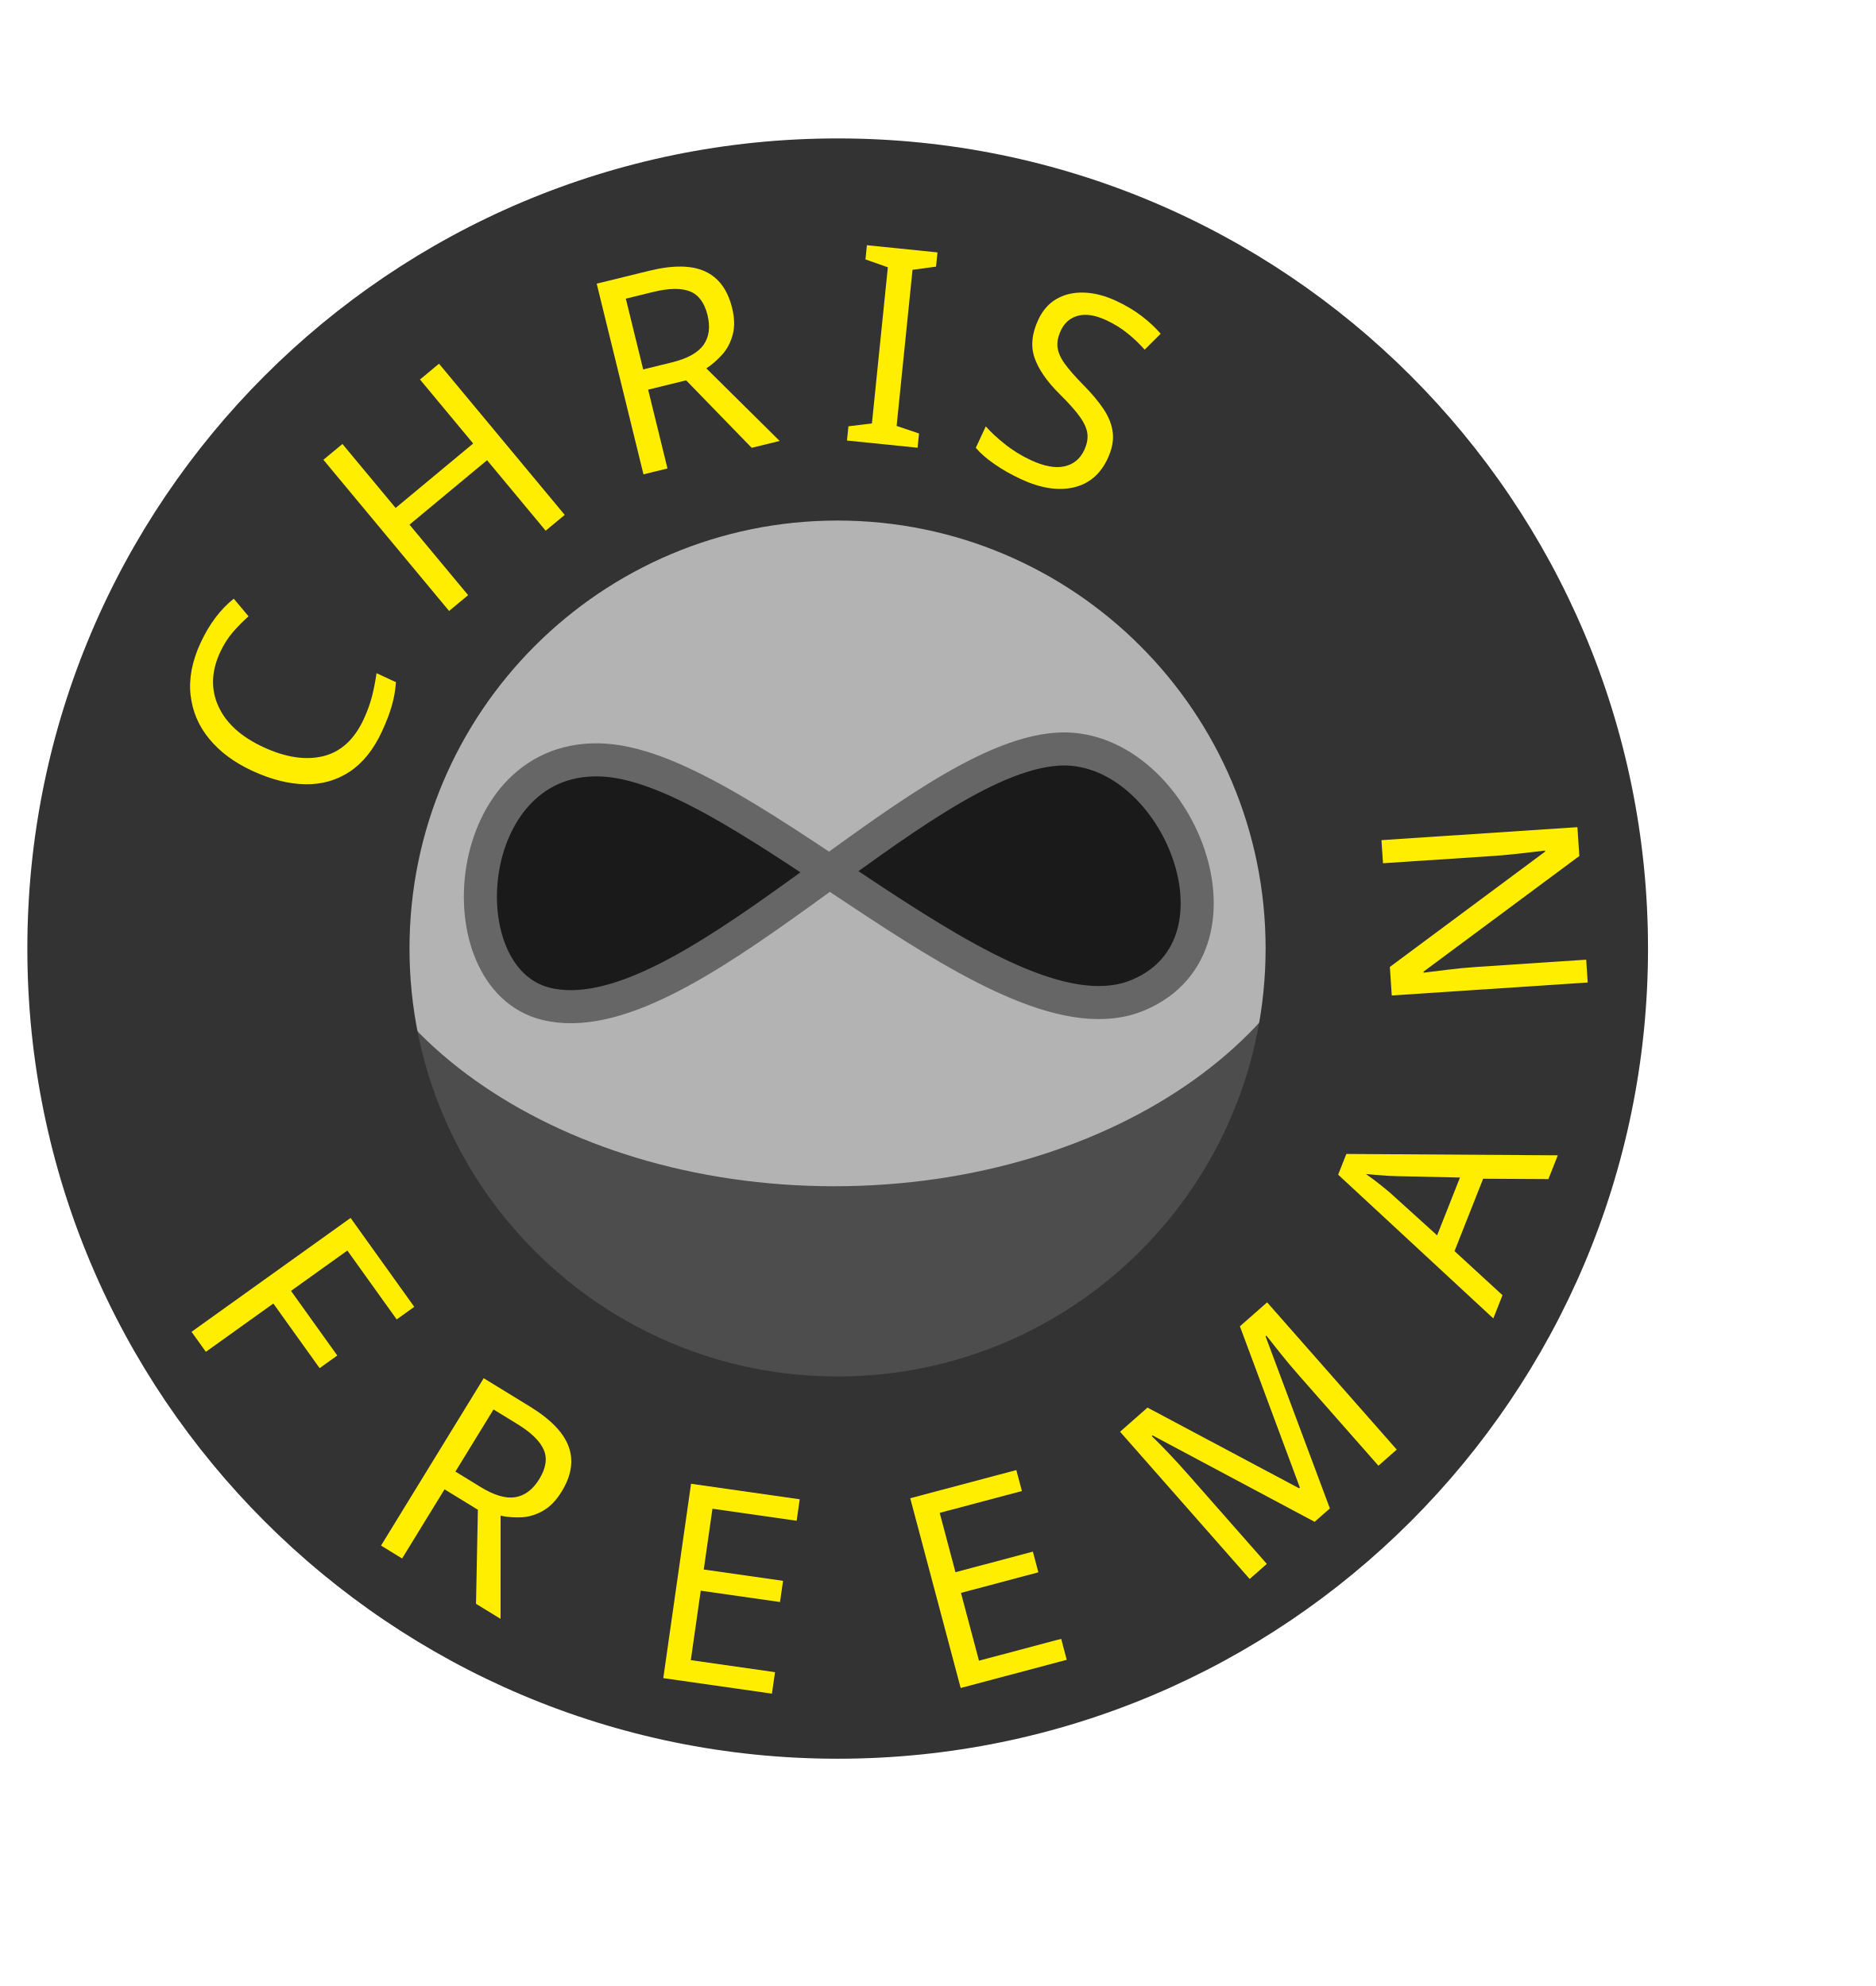
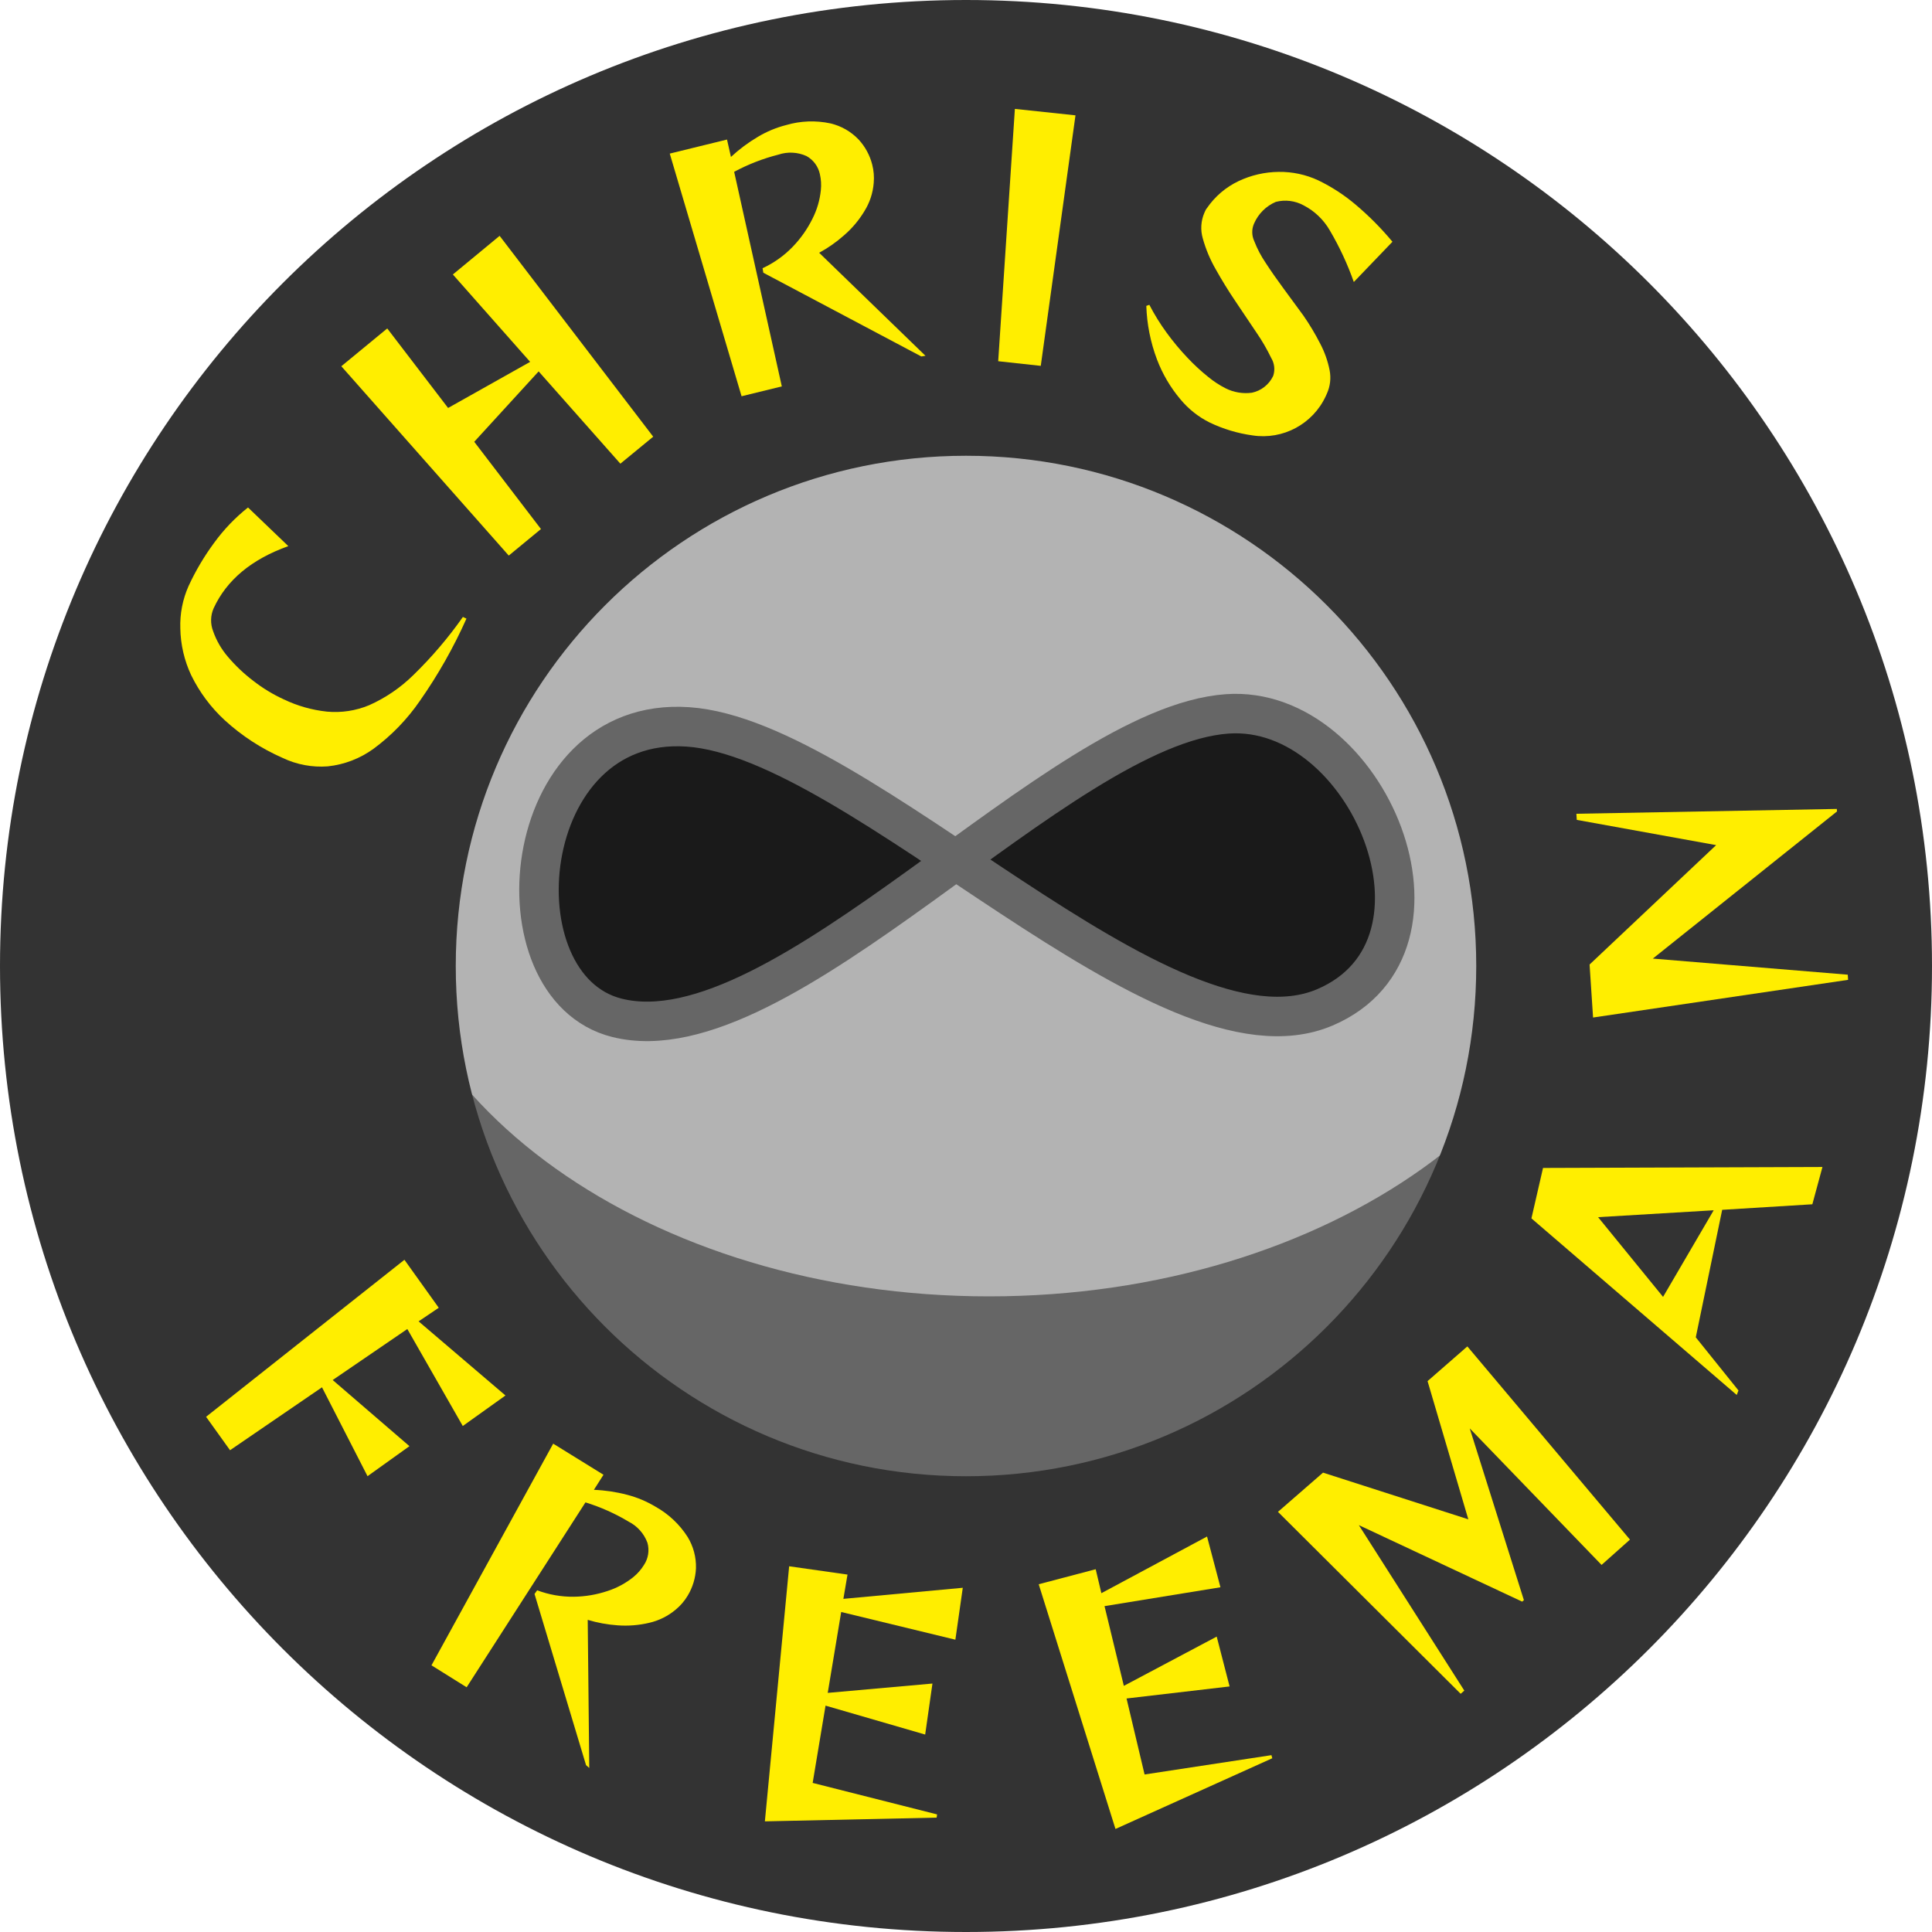
- <svg xmlns="http://www.w3.org/2000/svg" id="Layer_4" data-name="Layer 4" viewBox="0 0 301.19 318.95">
+ <svg xmlns="http://www.w3.org/2000/svg" id="Layer_4" data-name="Layer 4" viewBox="0 0 300 300">
  <defs>
    <style>
      .cls-1 {
-         fill: #4d4d4d;
+         fill: #666;
      }

      .cls-2 {
        fill: #b3b3b3;
      }

      .cls-3 {
        fill: #1a1a1a;
        stroke: #666;
        stroke-miterlimit: 10;
-         stroke-width: 5.31px;
+         stroke-width: 6.13px;
      }

      .cls-4 {
        fill: #333;
      }

      .cls-5 {
-         font-size: 44.16px;
        fill: #fe0;
-         font-family: ReggaeOne-Regular, Reggae One;
      }
    </style>
  </defs>
  <g>
-     <circle class="cls-1" cx="133.95" cy="152.05" r="123.8" />
-     <ellipse class="cls-2" cx="133.95" cy="132.31" rx="81.61" ry="58.2" />
-     <path id="_1" class="cls-3" d="M424.48,361.35c-22.86,1.61-59.83,46.43-82.06,40.88-16.61-4.15-13.56-40.69,9.52-39.12,23.35,1.58,64.12,46.87,85.65,37.71C457,392.58,443.35,360,424.48,361.35Z" transform="translate(-254.79 -241.03)" />
-     <path class="cls-4" d="M389.29,263.26A130.11,130.11,0,1,0,519.4,393.37,130.11,130.11,0,0,0,389.29,263.26Zm0,198.83A68.73,68.73,0,1,1,458,393.37,68.73,68.73,0,0,1,389.29,462.09Z" transform="translate(-254.79 -241.03)" />
+     <circle class="cls-1" cx="149.37" cy="149.67" r="142.73" />
+     <ellipse class="cls-2" cx="153.57" cy="133.37" rx="95.26" ry="67.93" />
+     <path id="_1" class="cls-3" d="M190.57,110.85c-26.4,1.86-69.08,53.61-94.76,47.2-19.18-4.79-15.65-47,11-45.18,27,1.83,74,54.14,98.9,43.56C228.06,146.91,212.36,109.31,190.57,110.85Z" />
+     <path class="cls-4" d="M150,0A150,150,0,1,0,300,150,150,150,0,0,0,150,0Zm0,229.23A79.23,79.23,0,1,1,229.23,150,79.23,79.23,0,0,1,150,229.23Z" />
    <g id="christian_freeman" data-name="christian freeman">
-       <text class="cls-5" transform="translate(53.72 132.87) rotate(-65.17)">C</text>
-       <text class="cls-5" transform="matrix(0.77, -0.64, 0.64, 0.77, 68.81, 100.86)">H</text>
-       <text class="cls-5" transform="translate(99.16 77.2) rotate(-13.78)">R</text>
-       <text class="cls-5" transform="translate(134.24 70.57) rotate(5.82)">I</text>
-       <text class="cls-5" transform="translate(154.19 71.93) rotate(24.98)">S</text>
-       <text class="cls-5" transform="matrix(0.72, 0.69, -0.69, 0.72, 184.9, 88.3)"> </text>
-       <text class="cls-5" transform="matrix(0.58, 0.81, -0.81, 0.58, 28.27, 210.42)">F</text>
-       <text class="cls-5" transform="translate(57.53 245.98) rotate(31.52)">R</text>
-       <text class="cls-5" transform="translate(102.26 268.9) rotate(8.13)">E</text>
-       <text class="cls-5" transform="translate(150.11 272.19) rotate(-14.88)">E</text>
-       <text class="cls-5" transform="matrix(0.75, -0.66, 0.66, 0.75, 197.44, 256.41)">M</text>
-       <text class="cls-5" transform="translate(239.77 211.74) rotate(-68.43)">A</text>
-       <text class="cls-5" transform="translate(255.21 162.06) rotate(-93.79)">N</text>
+       <g>
+         <path class="cls-5" d="M72.43,96.06a76.53,76.53,0,0,1-7.24,12.78A31.24,31.24,0,0,1,58,116.27,14.71,14.71,0,0,1,50.89,119a13.84,13.84,0,0,1-7-1.31,32.93,32.93,0,0,1-9-5.86,23.56,23.56,0,0,1-5.21-7A17.84,17.84,0,0,1,28,97.57,14.9,14.9,0,0,1,29.28,91a38.41,38.41,0,0,1,4-6.75,28,28,0,0,1,5.23-5.45l6.26,6q-8.57,3.07-11.6,9.66A4.64,4.64,0,0,0,33.09,98a12.35,12.35,0,0,0,2.31,4,25,25,0,0,0,3.93,3.72,23.83,23.83,0,0,0,4.74,2.88,20.52,20.52,0,0,0,6.69,1.9,13.72,13.72,0,0,0,6.57-1,23.32,23.32,0,0,0,6.88-4.7,63.63,63.63,0,0,0,7.67-9Z" />
+         <path class="cls-5" d="M96.33,72,83.64,57.67l-10,10.93L84,82.15l-5,4.12-26-29.4L60.13,51l9.45,12.35,12.74-7.16-12-13.57,7.26-6,23.85,31.19Z" />
+         <path class="cls-5" d="M143.06,55.35l-24.53-13-.12-.7a15.61,15.61,0,0,0,4.7-3.35,17.32,17.32,0,0,0,3.07-4.38,12.59,12.59,0,0,0,1.28-4.38,7.51,7.51,0,0,0-.15-2.5,4.22,4.22,0,0,0-2.08-2.81,6,6,0,0,0-4.36-.22A30.37,30.37,0,0,0,114,26.68L121.4,60l-6.25,1.53L104,23.85l8.89-2.18.61,2.7a24,24,0,0,1,4.18-3.12,16.41,16.41,0,0,1,4.39-1.83,14,14,0,0,1,6.88-.26,8.84,8.84,0,0,1,4.37,2.5,9,9,0,0,1,2.12,3.91,8.43,8.43,0,0,1,.23,2.84,9.67,9.67,0,0,1-1.44,4.37,15.54,15.54,0,0,1-3.17,3.76,20.87,20.87,0,0,1-3.86,2.71l16.51,16Z" />
+         <path class="cls-5" d="M155,56.09l2.59-39.18,9.41,1-5.39,38.9Z" />
+         <path class="cls-5" d="M205.87,61.5a10.74,10.74,0,0,1-11.37,6.11,22.48,22.48,0,0,1-6.66-2A14,14,0,0,1,183.29,62a21.32,21.32,0,0,1-3.64-6.2A25.83,25.83,0,0,1,178,47.5l.47-.17a33.29,33.29,0,0,0,2.71,4.37,38.94,38.94,0,0,0,3.22,3.86,30.9,30.9,0,0,0,3.25,3,14.72,14.72,0,0,0,2.65,1.73,7,7,0,0,0,4.1.69,4.71,4.71,0,0,0,3.26-2.53l.06-.14a3.32,3.32,0,0,0-.33-2.73,29.75,29.75,0,0,0-2.33-4l-3.21-4.78c-1.13-1.67-2.15-3.34-3.08-5a20.67,20.67,0,0,1-2-4.77,5.89,5.89,0,0,1,.25-4l.18-.39a1.46,1.46,0,0,1,.21-.32,12.41,12.41,0,0,1,4.92-4.2,14.9,14.9,0,0,1,6.22-1.43,14.09,14.09,0,0,1,6.14,1.31,27.48,27.48,0,0,1,5.85,3.81,46,46,0,0,1,5.68,5.73l-6,6.25a45.61,45.61,0,0,0-3.72-8,10,10,0,0,0-4.07-3.9,5.92,5.92,0,0,0-4.33-.54,6.44,6.44,0,0,0-3.36,3.34l-.06.14a3.29,3.29,0,0,0,.07,2.59,16.9,16.9,0,0,0,1.79,3.41q1.23,1.89,2.79,4T202.39,49A37.83,37.83,0,0,1,205,53.36a15.15,15.15,0,0,1,1.46,4.12,6,6,0,0,1-.43,3.66Z" />
+       </g>
+       <g>
+         <path class="cls-5" d="M50,215.42l-14.28,9.77L32,220,62.8,195.62l5.33,7.45L65,205.18l13.49,11.51-6.63,4.74-8.61-15.06-11.59,7.92,11.92,10.27-6.51,4.66Z" />
+         <path class="cls-5" d="M91,274.09l-8-26.58.41-.57a15.61,15.61,0,0,0,5.69,1,17.17,17.17,0,0,0,5.27-.9,12.57,12.57,0,0,0,4-2.17A7.58,7.58,0,0,0,100,243a4.17,4.17,0,0,0,.53-3.45,6,6,0,0,0-2.9-3.26,30.4,30.4,0,0,0-6.72-3L72.46,262,67,258.59,85.9,224.17,93.71,229l-1.49,2.34a24.06,24.06,0,0,1,5.16.77,16.56,16.56,0,0,1,4.39,1.84,14,14,0,0,1,5,4.7,8.85,8.85,0,0,1,1.3,4.87,9,9,0,0,1-1.29,4.26,8.32,8.32,0,0,1-1.86,2.16,9.72,9.72,0,0,1-4.11,2.05,16.11,16.11,0,0,1-4.91.39,21.24,21.24,0,0,1-4.64-.85l.24,23Z" />
+         <path class="cls-5" d="M118.77,282.82l3.77-39.61,9.06,1.29-.64,3.77,18.54-1.72-1.15,8.06-17.73-4.3-2.09,12.56,16.26-1.45-1.13,7.92-15.47-4.49-2,12,19.32,4.89-.07.5Z" />
+         <path class="cls-5" d="M173.21,284l-11.92-38,8.85-2.33.88,3.72,16.41-8.8,2.08,7.88-18,2.93,3,12.38,14.42-7.65,2,7.74-16,1.87,2.8,11.8,19.7-3,.13.48Z" />
+         <path class="cls-5" d="M248.69,243l-20.47-21.2,8.41,26.67-.27.23L211,236.82l16.38,25.7-.57.49-28.37-28.25,7-6.09L228,235.92l-6.33-21.46,6.18-5.39,25.25,30Z" />
+         <path class="cls-5" d="M281.42,187l-14,.86-4.1,19.8,6.63,8.25-.27.7L237.8,189.19l1.8-7.83,43.39-.15Zm-33.27,2,10.09,12.38,7.86-13.45Z" />
+         <path class="cls-5" d="M285.25,126l-28.6,22.85,30.27,2.5.05.8L247.37,158l-.54-8.23,19.65-18.54-21.64-3.92-.06-.95,40.44-.75Z" />
+       </g>
    </g>
  </g>
</svg>
